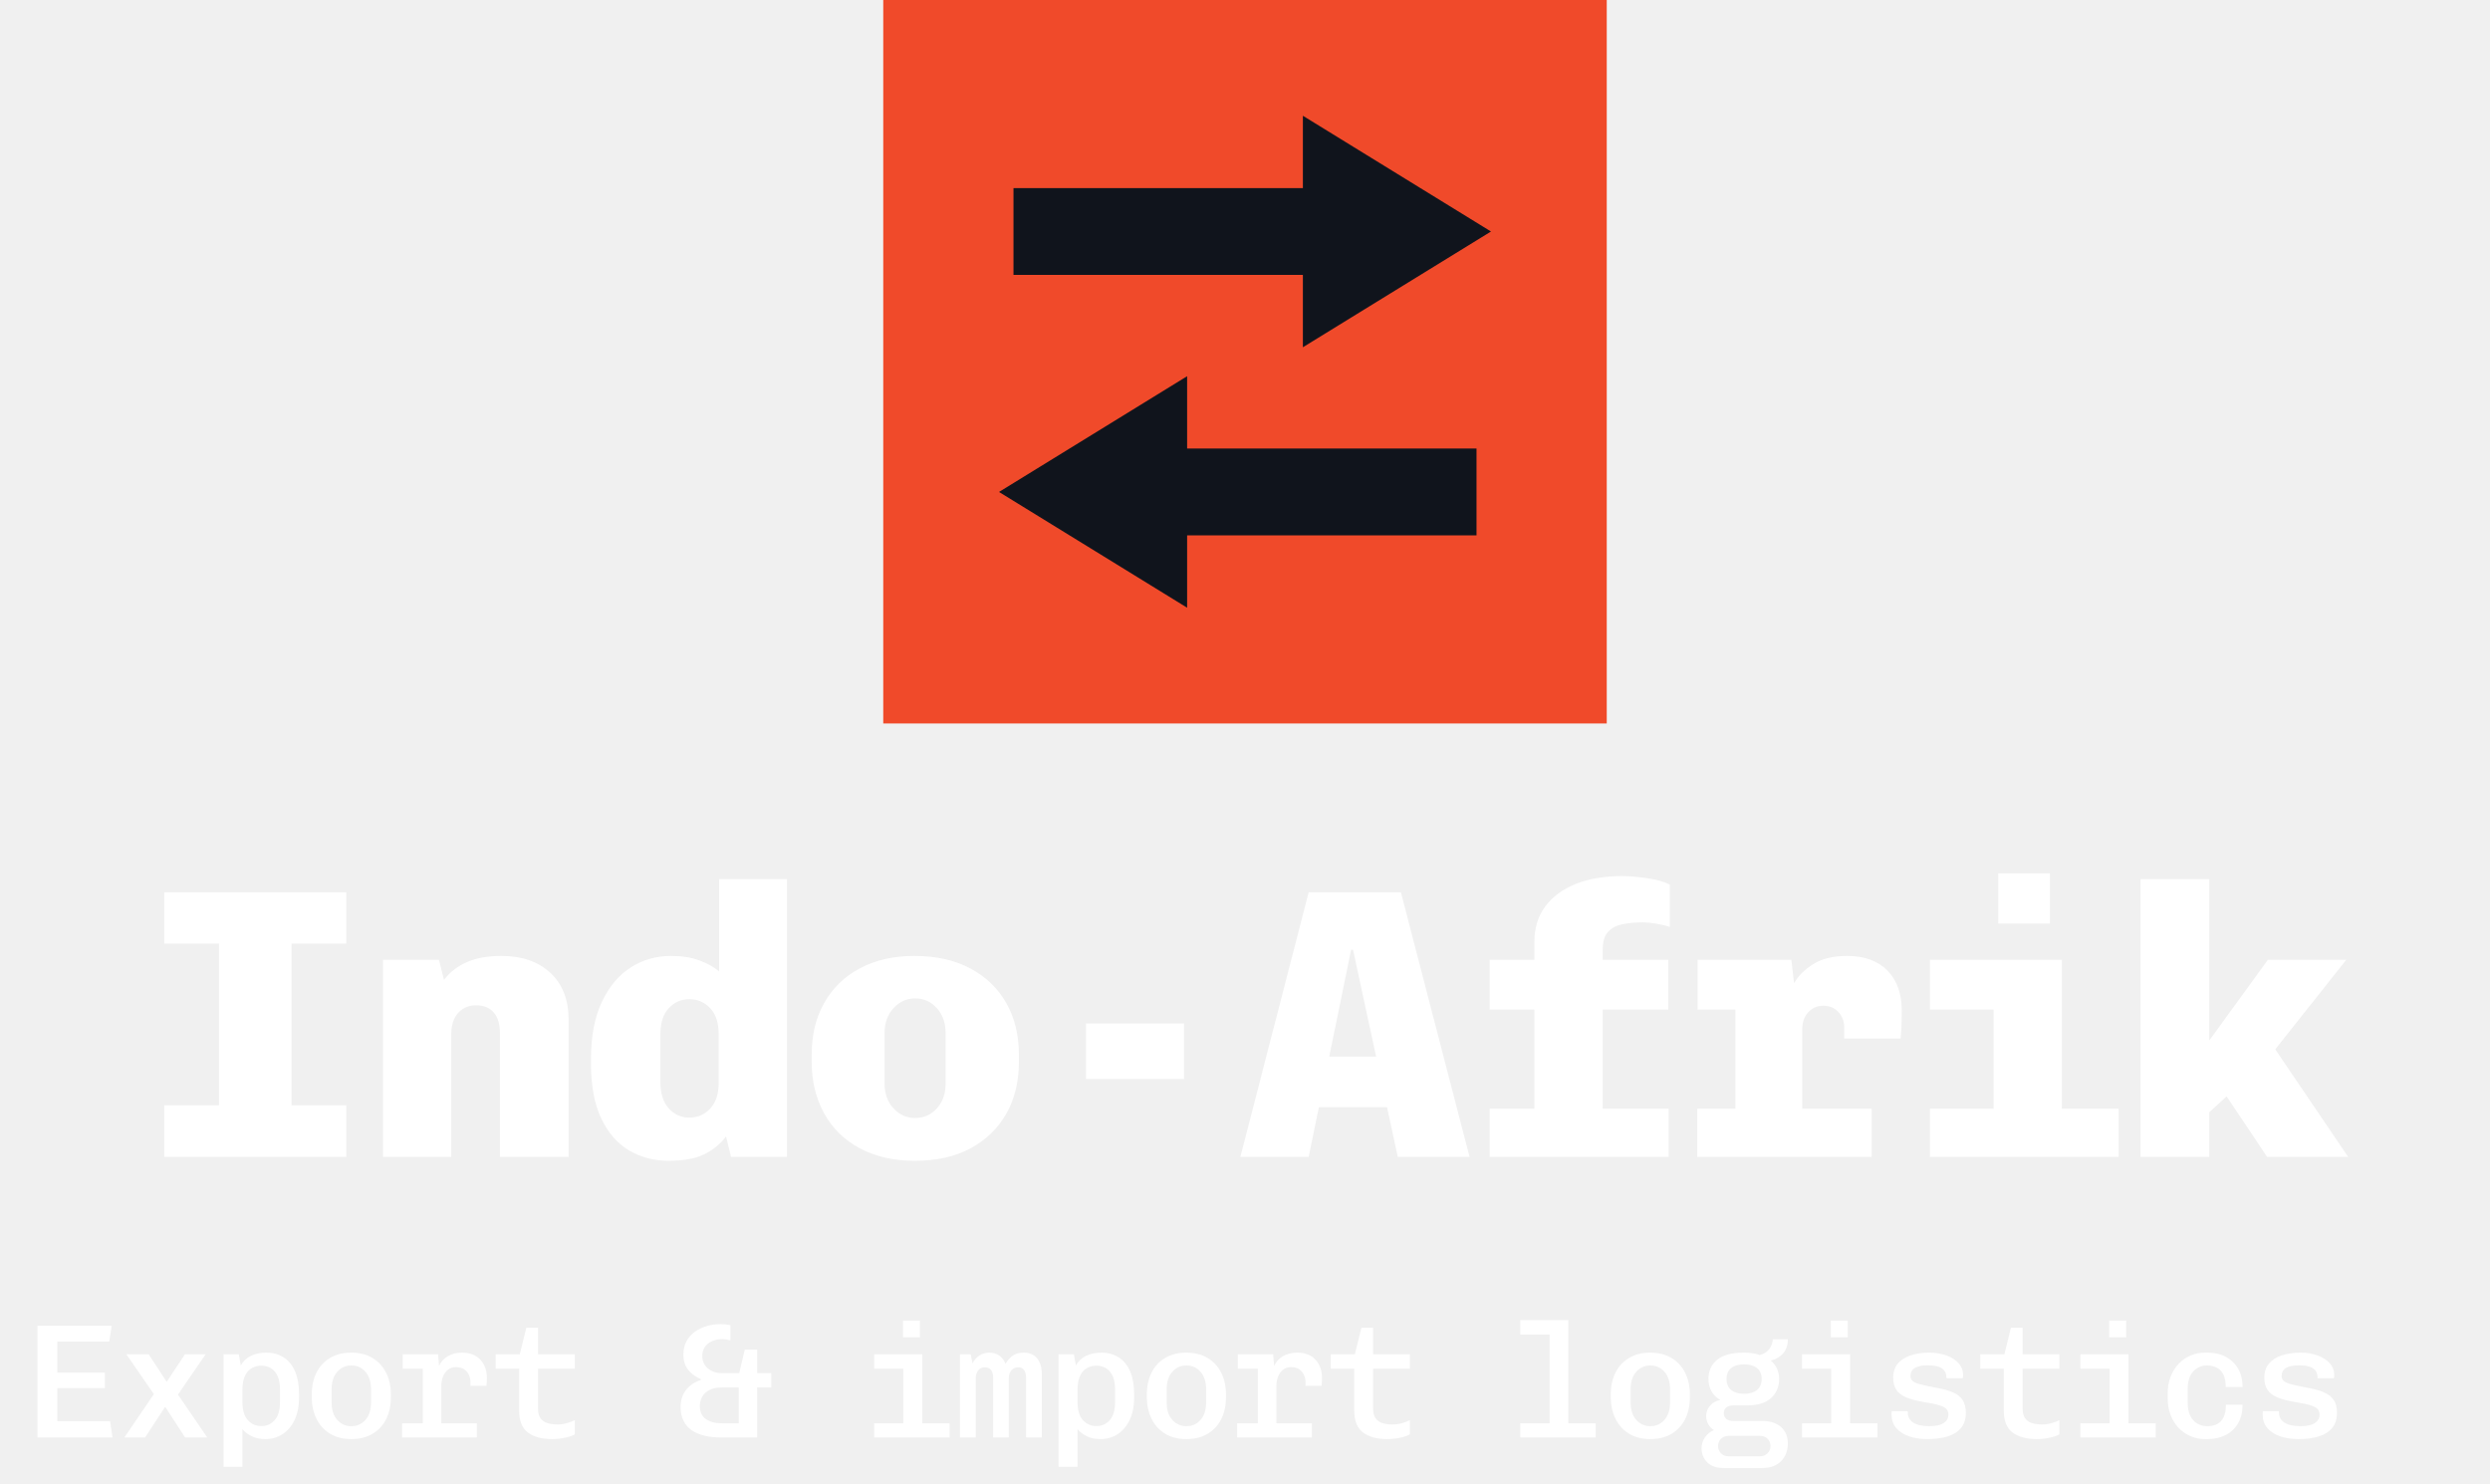
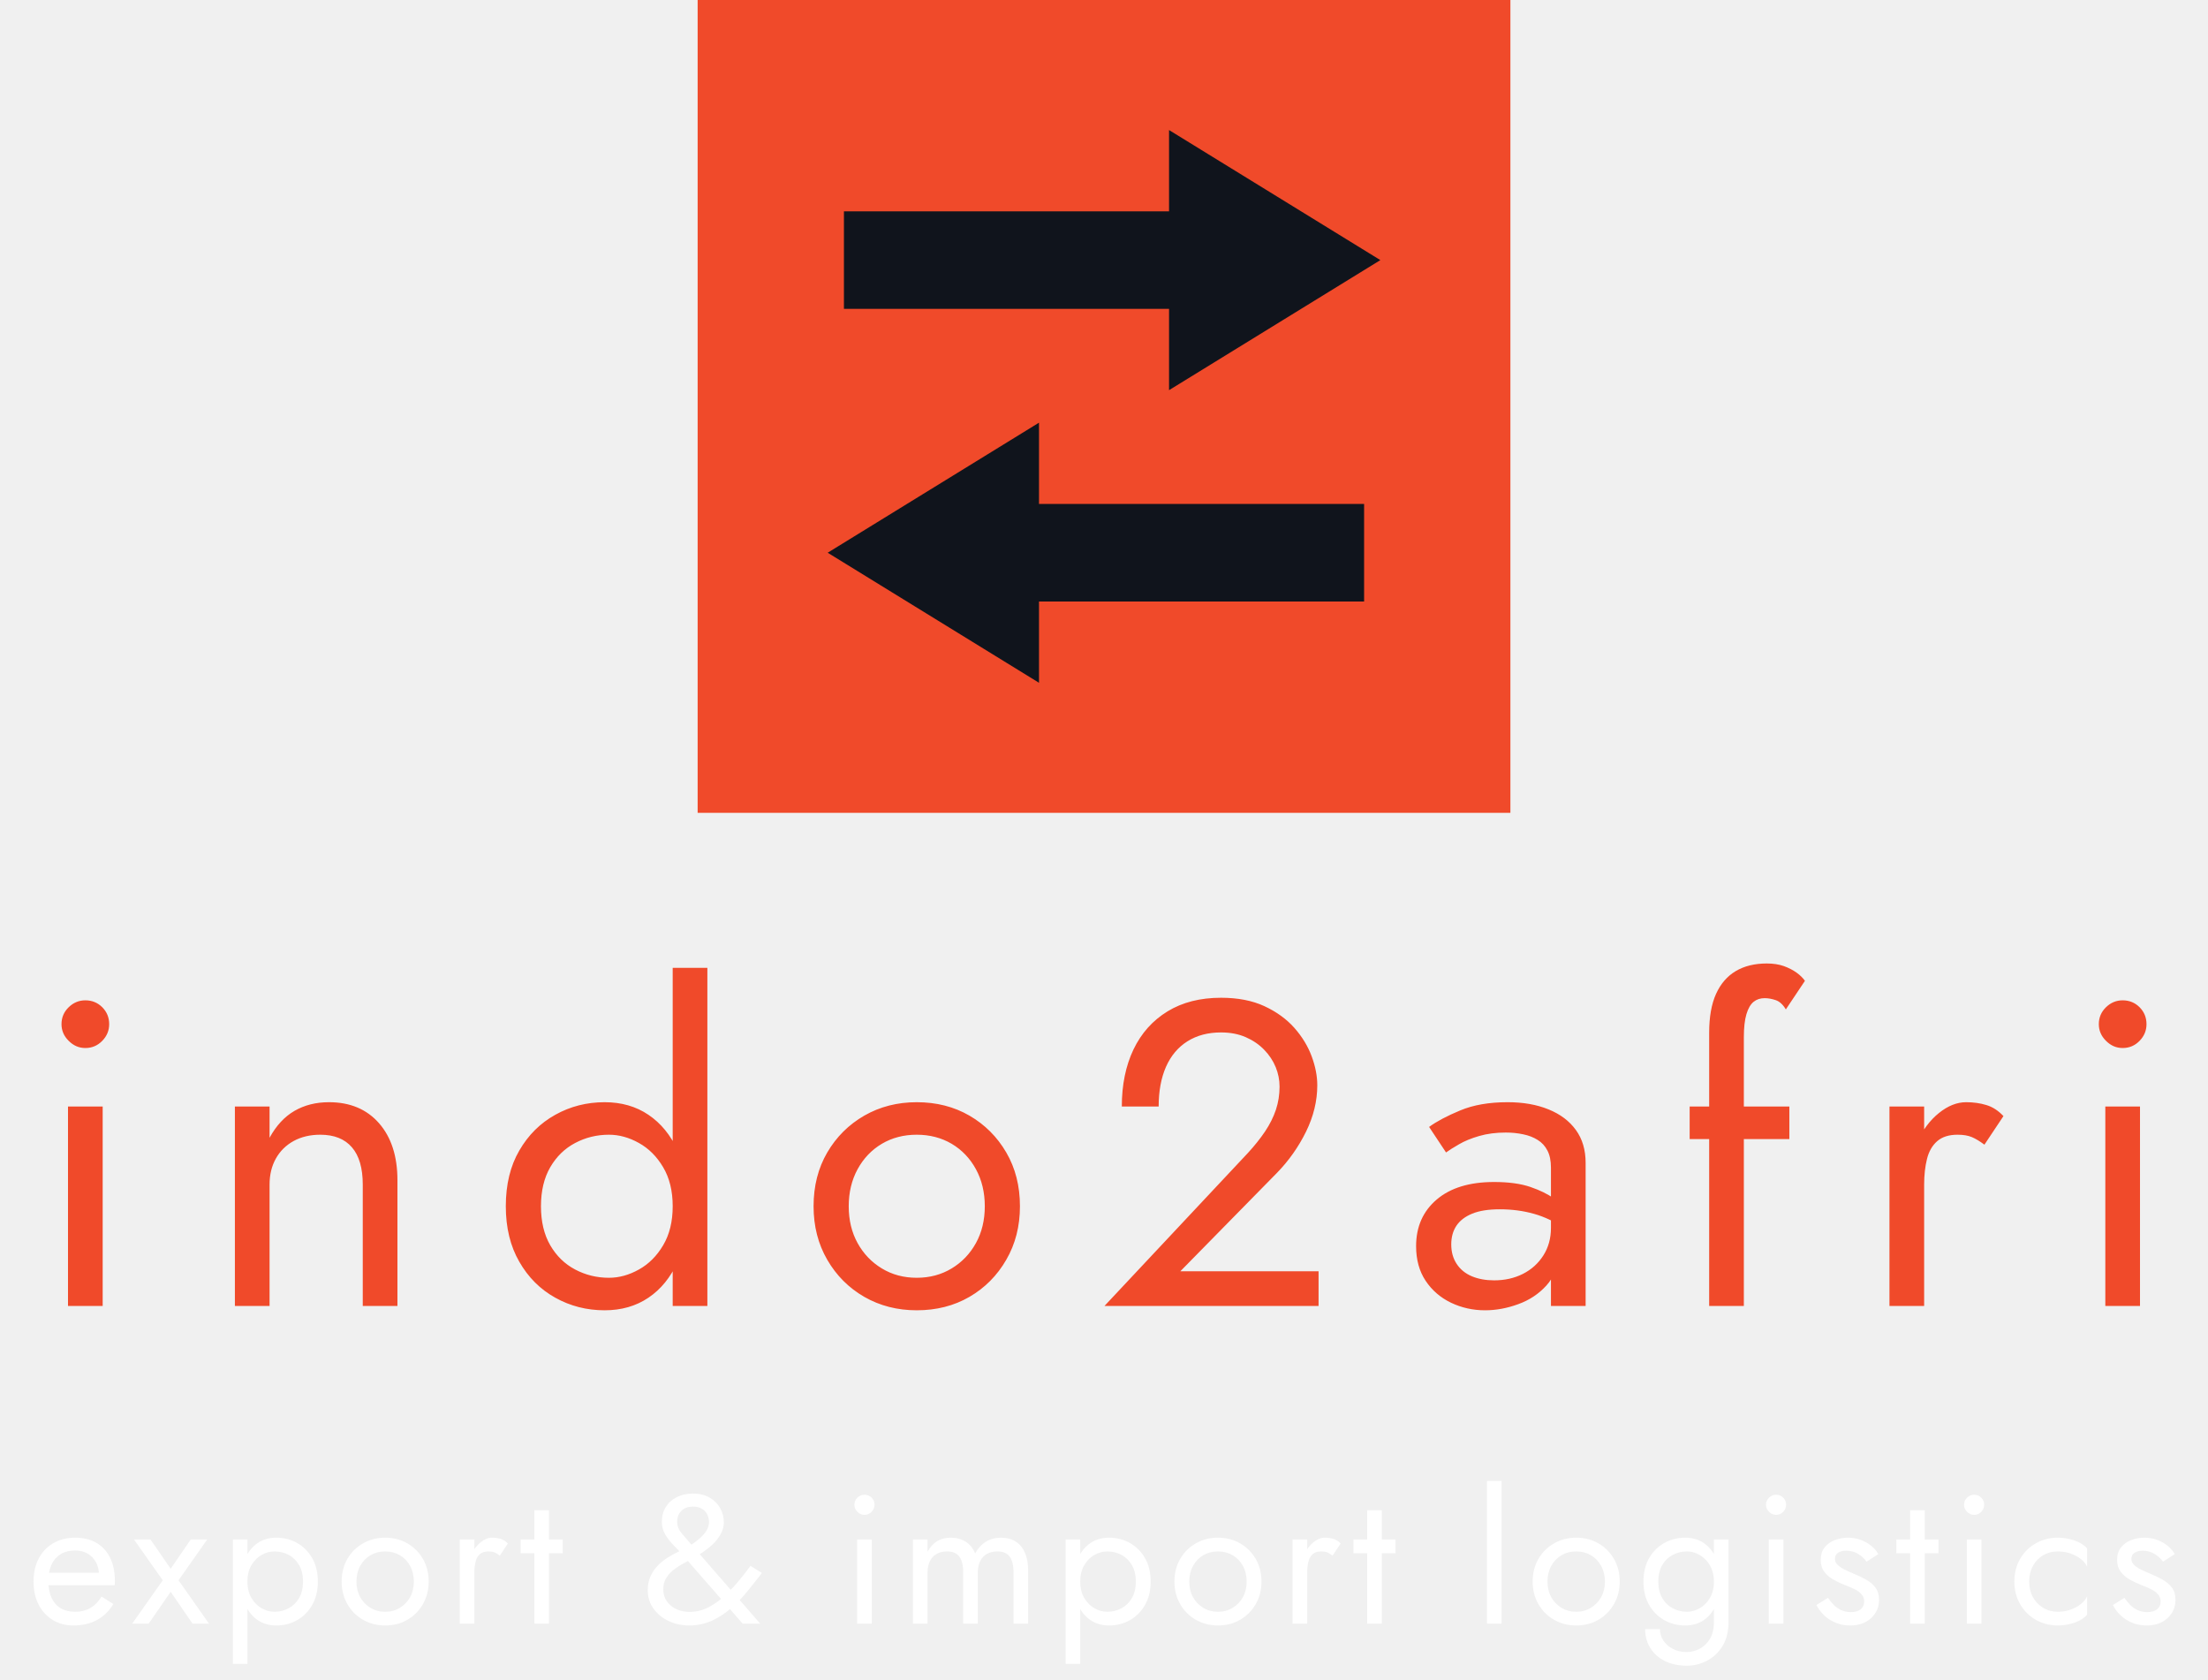
- <svg xmlns="http://www.w3.org/2000/svg" viewBox="0 0 413 246" width="413" height="246" role="img" aria-labelledby="t">
-   <g transform="translate(146.5 0) scale(1.2)">
+ <svg xmlns="http://www.w3.org/2000/svg" viewBox="0 0 326 248" width="326" height="248" role="img" aria-labelledby="t">
+   <g transform="translate(103.003 0) scale(1.2)">
    <rect width="100" height="100" fill="#F04A2A" />
    <path fill="#10141C" d="M18 26H58V16L84 32L58 48V38H18Z M82 62H42V52L16 68L42 84V74H82Z" />
  </g>
-   <path fill="#FFFFFF" d="M27.24 191.9V183.33H36.32V156.51H27.24V148H57.44V156.51H48.36V183.33H57.44V191.9ZM63.52 191.9V159.2H72.8L73.64 162.53Q75.17 160.54 77.51 159.55Q79.84 158.56 83.17 158.56Q88.29 158.56 91.3 161.38Q94.31 164.19 94.31 169.12V191.9H82.92V171.36Q82.92 169.12 81.89 167.94Q80.87 166.75 78.95 166.75Q77.73 166.75 76.8 167.33Q75.88 167.9 75.36 168.96Q74.85 170.02 74.85 171.42V191.9ZM110.88 192.54Q107.3 192.54 104.39 190.85Q101.48 189.15 99.75 185.57Q98.02 181.98 98.02 176.35V175.65Q98.02 169.95 99.84 166.14Q101.67 162.34 104.64 160.45Q107.62 158.56 111.27 158.56Q114.02 158.56 116 159.3Q117.99 160.03 119.27 161.12V145.82H130.53V191.9H121.25L120.42 188.51Q119.01 190.37 116.8 191.46Q114.6 192.54 110.88 192.54ZM114.34 185.38Q116.39 185.38 117.8 183.87Q119.2 182.37 119.2 179.62V171.49Q119.2 168.74 117.8 167.23Q116.39 165.73 114.34 165.73Q112.29 165.73 110.92 167.23Q109.54 168.74 109.54 171.49V179.55Q109.54 182.3 110.92 183.84Q112.29 185.38 114.34 185.38ZM151.78 192.54Q146.47 192.54 142.6 190.46Q138.72 188.38 136.68 184.64Q134.63 180.9 134.63 176.16V174.88Q134.63 170.02 136.71 166.34Q138.79 162.66 142.63 160.61Q146.47 158.56 151.65 158.56Q157.09 158.56 160.96 160.64Q164.84 162.72 166.92 166.4Q169 170.08 169 174.88V176.16Q169 181.09 166.88 184.77Q164.77 188.45 160.93 190.5Q157.09 192.54 151.78 192.54ZM151.78 185.44Q153.96 185.44 155.4 183.84Q156.84 182.24 156.84 179.74V171.3Q156.84 168.86 155.4 167.23Q153.96 165.6 151.78 165.6Q149.67 165.6 148.2 167.23Q146.72 168.86 146.72 171.3V179.74Q146.72 182.24 148.2 183.84Q149.67 185.44 151.78 185.44ZM180.13 178.98V169.76H196.39V178.98ZM205.73 191.9 217.06 148H232.36L243.75 191.9H231.84L224.42 157.54H224.1L217.06 191.9ZM214.31 183.65V175.26H234.72V183.65ZM254.5 191.9V167.46H247.08V159.2H254.5V156.19Q254.5 152.8 256.29 150.37Q258.08 147.94 261.35 146.62Q264.61 145.31 269.09 145.31Q270.82 145.31 273.19 145.66Q275.56 146.02 276.96 146.72V153.76Q276.13 153.44 274.79 153.22Q273.44 152.99 272.55 152.99Q270.56 152.99 269.06 153.31Q267.56 153.63 266.69 154.59Q265.83 155.55 265.83 157.54V159.2H276.71V167.46H265.83V191.9ZM247.08 191.9V183.9H276.77V191.9ZM287.84 191.9V167.46H281.57V159.2H297.12L297.57 163.1Q298.6 161.25 300.77 159.9Q302.95 158.56 306.34 158.56Q310.69 158.56 313.06 160.99Q315.43 163.42 315.43 167.58Q315.43 168.74 315.4 169.89Q315.36 171.04 315.24 172.26H305.89V170.4Q305.89 169.38 305.44 168.58Q305 167.78 304.23 167.3Q303.46 166.82 302.44 166.82Q301.35 166.82 300.55 167.36Q299.75 167.9 299.33 168.77Q298.92 169.63 298.92 170.72V191.9ZM281.51 191.9V183.9H310.44V191.9ZM330.66 191.9V167.46H320.1V159.2H341.99V191.9ZM320.1 191.9V183.9H351.4V191.9ZM331.43 153.18V144.86H340V153.18ZM355.04 191.9V145.82H366.44V172.58L376.16 159.2H389.16L377.38 174.05L389.48 191.9H376.04L369.32 181.86L366.44 184.48V191.9Z" />
-   <path fill="#FFFFFF" d="M6.21 238.43V219.9H18.53L18.12 222.52H9.51V227.68H17.39V230.24H9.51V235.73H18.26L18.66 238.43ZM20.63 238.43 25.52 231.24 20.96 224.63H24.66L27.62 229.16H27.68L30.68 224.63H34.11L29.52 231.32L34.38 238.43H30.7L27.44 233.4H27.36L24.06 238.43ZM37.08 243.31V224.63H39.61L39.94 226.49Q40.5 225.47 41.58 224.91Q42.66 224.36 44.18 224.36Q45.74 224.36 46.97 225.1Q48.2 225.84 48.9 227.38Q49.6 228.92 49.6 231.38V231.73Q49.6 234 48.85 235.55Q48.09 237.1 46.84 237.9Q45.58 238.7 44.01 238.7Q42.69 238.7 41.72 238.21Q40.75 237.72 40.21 237.05V243.31ZM43.34 236.54Q44.69 236.54 45.57 235.55Q46.44 234.56 46.44 232.51V230.57Q46.44 229.08 46.03 228.21Q45.61 227.33 44.91 226.92Q44.2 226.52 43.34 226.52Q42.53 226.52 41.81 226.9Q41.1 227.27 40.65 228.17Q40.21 229.06 40.21 230.57V232.51Q40.21 234.56 41.1 235.55Q41.99 236.54 43.34 236.54ZM58.27 238.7Q56.22 238.7 54.75 237.81Q53.27 236.91 52.49 235.33Q51.71 233.75 51.71 231.76V231.3Q51.71 229.25 52.49 227.68Q53.27 226.11 54.75 225.24Q56.22 224.36 58.24 224.36Q60.32 224.36 61.79 225.25Q63.27 226.14 64.05 227.71Q64.83 229.27 64.83 231.3V231.76Q64.83 233.81 64.05 235.38Q63.27 236.94 61.79 237.82Q60.32 238.7 58.27 238.7ZM58.27 236.56Q59.7 236.56 60.62 235.51Q61.54 234.46 61.54 232.62V230.43Q61.54 228.6 60.62 227.54Q59.7 226.49 58.27 226.49Q56.87 226.49 55.93 227.54Q55 228.6 55 230.43V232.62Q55 234.46 55.93 235.51Q56.87 236.56 58.27 236.56ZM70.12 238.43V227.03H66.8V224.63H72.66L72.82 226.57Q73.28 225.55 74.28 224.95Q75.28 224.36 76.63 224.36Q78.6 224.36 79.68 225.53Q80.76 226.71 80.76 228.54Q80.76 228.87 80.75 229.18Q80.73 229.49 80.68 229.87H78.03V229.25Q78.03 228.6 77.76 228.03Q77.49 227.46 76.97 227.11Q76.44 226.76 75.63 226.76Q74.82 226.76 74.28 227.21Q73.74 227.65 73.47 228.35Q73.2 229.06 73.2 229.84V238.43ZM66.69 238.43V236.08H79.09V238.43ZM91.56 238.7Q89.02 238.7 87.56 237.6Q86.11 236.51 86.11 233.97V227.03H82.22V224.63H86.22L87.3 220.23H89.24V224.63H95.34V227.03H89.24V233.7Q89.24 234.56 89.59 235.15Q89.94 235.73 90.66 236Q91.37 236.27 92.48 236.27Q93.32 236.27 94.06 236.05Q94.8 235.83 95.34 235.56V237.91Q94.67 238.29 93.63 238.49Q92.59 238.7 91.56 238.7ZM119.59 238.43Q118.1 238.43 116.87 238.14Q115.65 237.86 114.75 237.25Q113.86 236.64 113.38 235.69Q112.89 234.73 112.89 233.38Q112.89 231.7 113.78 230.56Q114.67 229.41 116.24 228.89V228.76Q115.4 228.38 114.74 227.83Q114.08 227.27 113.71 226.51Q113.35 225.74 113.35 224.68Q113.35 223.41 113.86 222.47Q114.38 221.52 115.24 220.9Q116.1 220.28 117.21 219.96Q118.32 219.63 119.53 219.63Q120.4 219.63 121.15 219.8V222.33Q120.45 222.12 119.8 222.12Q118.91 222.12 118.16 222.43Q117.4 222.74 116.94 223.37Q116.48 224.01 116.48 224.95Q116.48 225.76 116.9 226.4Q117.32 227.03 118.06 227.4Q118.8 227.76 119.75 227.76H122.61L123.53 223.87H125.58V227.76H127.93V230.14H125.58V238.43ZM119.75 236.08H122.53V230.14H119.7Q118.48 230.14 117.67 230.56Q116.86 230.97 116.47 231.68Q116.08 232.38 116.08 233.24Q116.08 234.65 117.06 235.36Q118.05 236.08 119.75 236.08ZM149.83 238.43V227.03H144.99V224.63H152.96V238.43ZM144.99 238.43V236.08H157.5V238.43ZM149.77 221.82V219.04H152.58V221.82ZM159.22 238.43V224.63H161L161.3 226.14Q161.73 225.28 162.48 224.82Q163.22 224.36 164.08 224.36Q165.03 224.36 165.73 224.84Q166.43 225.33 166.78 226.22Q167.3 225.3 168.01 224.83Q168.73 224.36 169.75 224.36Q171.27 224.36 172.03 225.32Q172.8 226.28 172.8 227.98V238.43H170.19V228.57Q170.19 226.79 168.84 226.79Q168.19 226.79 167.75 227.29Q167.32 227.79 167.32 228.57V238.43H164.73V228.57Q164.73 226.79 163.33 226.79Q162.68 226.79 162.26 227.29Q161.84 227.79 161.84 228.57V238.43ZM175.58 243.31V224.63H178.12L178.45 226.49Q179.01 225.47 180.09 224.91Q181.17 224.36 182.69 224.36Q184.25 224.36 185.48 225.1Q186.71 225.84 187.41 227.38Q188.11 228.92 188.11 231.38V231.73Q188.11 234 187.36 235.55Q186.6 237.1 185.35 237.9Q184.09 238.7 182.52 238.7Q181.2 238.7 180.23 238.21Q179.26 237.72 178.72 237.05V243.31ZM181.85 236.54Q183.2 236.54 184.08 235.55Q184.95 234.56 184.95 232.51V230.57Q184.95 229.08 184.54 228.21Q184.12 227.33 183.41 226.92Q182.71 226.52 181.85 226.52Q181.04 226.52 180.32 226.9Q179.61 227.27 179.16 228.17Q178.72 229.06 178.72 230.57V232.51Q178.72 234.56 179.61 235.55Q180.5 236.54 181.85 236.54ZM196.78 238.7Q194.73 238.7 193.26 237.81Q191.78 236.91 191 235.33Q190.22 233.75 190.22 231.76V231.3Q190.22 229.25 191 227.68Q191.78 226.11 193.26 225.24Q194.73 224.36 196.75 224.36Q198.83 224.36 200.3 225.25Q201.78 226.14 202.56 227.71Q203.34 229.27 203.34 231.3V231.76Q203.34 233.81 202.56 235.38Q201.78 236.94 200.3 237.82Q198.83 238.7 196.78 238.7ZM196.78 236.56Q198.21 236.56 199.13 235.51Q200.05 234.46 200.05 232.62V230.43Q200.05 228.6 199.13 227.54Q198.21 226.49 196.78 226.49Q195.38 226.49 194.44 227.54Q193.51 228.6 193.51 230.43V232.62Q193.51 234.46 194.44 235.51Q195.38 236.56 196.78 236.56ZM208.63 238.43V227.03H205.31V224.63H211.17L211.33 226.57Q211.79 225.55 212.79 224.95Q213.79 224.36 215.14 224.36Q217.11 224.36 218.19 225.53Q219.27 226.71 219.27 228.54Q219.27 228.87 219.26 229.18Q219.24 229.49 219.19 229.87H216.54V229.25Q216.54 228.6 216.27 228.03Q216 227.46 215.48 227.11Q214.95 226.76 214.14 226.76Q213.33 226.76 212.79 227.21Q212.25 227.65 211.98 228.35Q211.71 229.06 211.71 229.84V238.43ZM205.2 238.43V236.08H217.6V238.43ZM230.07 238.7Q227.53 238.7 226.08 237.6Q224.62 236.51 224.62 233.97V227.03H220.73V224.63H224.72L225.81 220.23H227.75V224.63H233.85V227.03H227.75V233.7Q227.75 234.56 228.1 235.15Q228.45 235.73 229.17 236Q229.88 236.27 230.99 236.27Q231.83 236.27 232.57 236.05Q233.31 235.83 233.85 235.56V237.91Q233.18 238.29 232.14 238.49Q231.1 238.7 230.07 238.7ZM257.02 238.43V221.36H252.16V218.96H260.12V238.43ZM252.16 238.43V236.08H264.66V238.43ZM273.73 238.7Q271.68 238.7 270.21 237.81Q268.74 236.91 267.95 235.33Q267.17 233.75 267.17 231.76V231.3Q267.17 229.25 267.95 227.68Q268.74 226.11 270.21 225.24Q271.68 224.36 273.7 224.36Q275.78 224.36 277.25 225.25Q278.73 226.14 279.51 227.71Q280.29 229.27 280.29 231.3V231.76Q280.29 233.81 279.51 235.38Q278.73 236.94 277.25 237.82Q275.78 238.7 273.73 238.7ZM273.73 236.56Q275.16 236.56 276.08 235.51Q277 234.46 277 232.62V230.43Q277 228.6 276.08 227.54Q275.16 226.49 273.73 226.49Q272.33 226.49 271.39 227.54Q270.46 228.6 270.46 230.43V232.62Q270.46 234.46 271.39 235.51Q272.33 236.56 273.73 236.56ZM285.93 243.5Q284.12 243.5 283.18 242.56Q282.23 241.61 282.23 240.23Q282.23 239.21 282.8 238.4Q283.37 237.59 284.26 237.21Q283.67 236.83 283.33 236.21Q282.99 235.59 282.99 234.89Q282.99 233.92 283.63 233.16Q284.26 232.41 285.34 232.22Q284.37 231.65 283.87 230.76Q283.37 229.87 283.37 228.71Q283.37 226.71 284.83 225.53Q286.28 224.36 289.23 224.36Q290.85 224.36 291.85 224.76Q292.95 224.47 293.47 223.76Q293.98 223.06 294.06 222.14H296.54Q296.54 223.55 295.78 224.45Q295.01 225.36 293.74 225.66V225.71Q294.38 226.22 294.74 227.02Q295.09 227.81 295.09 228.71Q295.09 230.7 293.74 231.91Q292.39 233.11 289.77 233.11H287.55Q286.8 233.11 286.35 233.44Q285.91 233.78 285.91 234.4Q285.91 235.02 286.34 235.36Q286.77 235.7 287.53 235.7H292.31Q294.3 235.7 295.42 236.71Q296.54 237.72 296.54 239.4Q296.54 241.21 295.42 242.35Q294.3 243.5 292.25 243.5ZM286.82 241.56H291.77Q292.68 241.56 293.17 241.06Q293.66 240.56 293.66 239.83Q293.66 239.13 293.18 238.64Q292.71 238.16 291.77 238.16H286.82Q285.91 238.16 285.43 238.66Q284.96 239.16 284.96 239.86Q284.96 240.53 285.43 241.04Q285.91 241.56 286.82 241.56ZM289.28 231.19Q290.63 231.19 291.41 230.56Q292.2 229.92 292.2 228.73Q292.2 227.54 291.41 226.92Q290.63 226.3 289.28 226.3Q287.93 226.3 287.15 226.92Q286.37 227.54 286.37 228.73Q286.37 229.92 287.15 230.56Q287.93 231.19 289.28 231.19ZM303.73 238.43V227.03H298.89V224.63H306.86V238.43ZM298.89 238.43V236.08H311.4V238.43ZM303.67 221.82V219.04H306.48V221.82ZM319.66 238.7Q317.93 238.7 316.59 238.22Q315.26 237.75 314.5 236.85Q313.74 235.94 313.74 234.65Q313.74 234.56 313.74 234.42Q313.74 234.27 313.77 234.08H316.44V234.32Q316.44 235.38 317.36 235.97Q318.28 236.56 320.01 236.56Q321.6 236.56 322.38 236.04Q323.17 235.51 323.17 234.65Q323.17 234.08 322.84 233.71Q322.52 233.35 321.63 233.08Q320.74 232.81 319.01 232.54Q317.23 232.24 316.12 231.76Q315.01 231.27 314.51 230.49Q314.01 229.7 314.01 228.52Q314.01 227.11 314.77 226.19Q315.53 225.28 316.88 224.82Q318.23 224.36 320.01 224.36Q321.57 224.36 322.83 224.82Q324.09 225.28 324.84 226.1Q325.6 226.92 325.6 228.08Q325.6 228.17 325.6 228.29Q325.6 228.41 325.54 228.6H322.84Q322.84 227.73 322.44 227.27Q322.03 226.82 321.34 226.64Q320.66 226.46 319.79 226.46Q316.88 226.46 316.88 228.22Q316.88 228.71 317.19 229.02Q317.5 229.33 318.33 229.57Q319.17 229.81 320.76 230.11Q322.71 230.43 323.87 230.93Q325.03 231.43 325.54 232.24Q326.06 233.05 326.06 234.35Q326.06 235.86 325.29 236.82Q324.52 237.78 323.09 238.24Q321.66 238.7 319.66 238.7ZM337.8 238.7Q335.26 238.7 333.8 237.6Q332.35 236.51 332.35 233.97V227.03H328.46V224.63H332.45L333.54 220.23H335.48V224.63H341.58V227.03H335.48V233.7Q335.48 234.56 335.83 235.15Q336.18 235.73 336.9 236Q337.61 236.27 338.72 236.27Q339.56 236.27 340.3 236.05Q341.04 235.83 341.58 235.56V237.91Q340.91 238.29 339.87 238.49Q338.83 238.7 337.8 238.7ZM349.9 238.43V227.03H345.06V224.63H353.03V238.43ZM345.06 238.43V236.08H357.56V238.43ZM349.84 221.82V219.04H352.65V221.82ZM365.75 238.7Q364.45 238.7 363.32 238.21Q362.18 237.72 361.33 236.82Q360.48 235.91 360.01 234.67Q359.54 233.43 359.54 231.89V231.16Q359.54 229.62 360.01 228.38Q360.48 227.14 361.33 226.24Q362.18 225.33 363.32 224.84Q364.45 224.36 365.77 224.36H366.18Q367.91 224.36 369.2 225.06Q370.5 225.76 371.23 227.03Q371.96 228.3 371.96 230.06H369.17Q369.17 228.79 368.78 228Q368.39 227.22 367.7 226.86Q367.01 226.49 366.07 226.49Q364.72 226.49 363.79 227.46Q362.86 228.44 362.86 230.43V232.62Q362.86 234.54 363.76 235.55Q364.67 236.56 366.15 236.56Q367.07 236.56 367.76 236.2Q368.45 235.83 368.82 235.05Q369.2 234.27 369.2 233H371.96Q371.96 234.81 371.21 236.09Q370.47 237.37 369.16 238.03Q367.85 238.7 366.15 238.7ZM381.22 238.7Q379.49 238.7 378.15 238.22Q376.82 237.75 376.06 236.85Q375.3 235.94 375.3 234.65Q375.3 234.56 375.3 234.42Q375.3 234.27 375.33 234.08H378V234.32Q378 235.38 378.92 235.97Q379.84 236.56 381.57 236.56Q383.16 236.56 383.94 236.04Q384.73 235.51 384.73 234.65Q384.73 234.08 384.4 233.71Q384.08 233.35 383.19 233.08Q382.3 232.81 380.57 232.54Q378.79 232.24 377.68 231.76Q376.57 231.27 376.07 230.49Q375.57 229.7 375.57 228.52Q375.57 227.11 376.33 226.19Q377.09 225.28 378.44 224.82Q379.79 224.36 381.57 224.36Q383.13 224.36 384.39 224.82Q385.65 225.28 386.4 226.1Q387.16 226.92 387.16 228.08Q387.16 228.17 387.16 228.29Q387.16 228.41 387.1 228.6H384.4Q384.4 227.73 384 227.27Q383.59 226.82 382.9 226.64Q382.22 226.46 381.35 226.46Q378.44 226.46 378.44 228.22Q378.44 228.71 378.75 229.02Q379.06 229.33 379.89 229.57Q380.73 229.81 382.32 230.11Q384.27 230.43 385.43 230.93Q386.59 231.43 387.1 232.24Q387.62 233.05 387.62 234.35Q387.62 235.86 386.85 236.82Q386.08 237.78 384.65 238.24Q383.22 238.7 381.22 238.7Z" />
+   <path fill="#F04A2A" d="M9.08 151.2Q9.08 152.61 10.14 153.66Q11.19 154.72 12.6 154.72Q14.07 154.72 15.1 153.66Q16.12 152.61 16.12 151.2Q16.12 149.73 15.1 148.7Q14.07 147.68 12.6 147.68Q11.19 147.68 10.14 148.7Q9.08 149.73 9.08 151.2ZM10.04 163.36V192.8H15.16V163.36ZM53.56 174.88V192.8H58.68V174.24Q58.68 168.93 55.96 165.82Q53.24 162.72 48.57 162.72Q45.69 162.72 43.48 164Q41.27 165.28 39.8 167.97V163.36H34.68V192.8H39.8V174.88Q39.8 172.7 40.73 171.04Q41.66 169.38 43.35 168.45Q45.05 167.52 47.29 167.52Q50.36 167.52 51.96 169.38Q53.56 171.23 53.56 174.88ZM99.32 142.88V192.8H104.44V142.88ZM74.68 178.08Q74.68 182.82 76.67 186.27Q78.65 189.73 81.98 191.58Q85.31 193.44 89.27 193.44Q92.99 193.44 95.74 191.58Q98.49 189.73 100.06 186.27Q101.63 182.82 101.63 178.08Q101.63 173.28 100.06 169.86Q98.49 166.43 95.74 164.58Q92.99 162.72 89.27 162.72Q85.31 162.72 81.98 164.58Q78.65 166.43 76.67 169.86Q74.68 173.28 74.68 178.08ZM79.87 178.08Q79.87 174.69 81.24 172.32Q82.62 169.95 84.92 168.74Q87.23 167.52 89.91 167.52Q92.15 167.52 94.33 168.74Q96.51 169.95 97.91 172.32Q99.32 174.69 99.32 178.08Q99.32 181.47 97.91 183.84Q96.51 186.21 94.33 187.42Q92.15 188.64 89.91 188.64Q87.23 188.64 84.92 187.42Q82.62 186.21 81.24 183.84Q79.87 181.47 79.87 178.08ZM120.12 178.08Q120.12 182.5 122.14 185.98Q124.16 189.47 127.61 191.46Q131.07 193.44 135.35 193.44Q139.71 193.44 143.13 191.46Q146.56 189.47 148.57 185.98Q150.59 182.5 150.59 178.08Q150.59 173.6 148.57 170.14Q146.56 166.69 143.13 164.7Q139.71 162.72 135.35 162.72Q131.07 162.72 127.61 164.7Q124.16 166.69 122.14 170.14Q120.12 173.6 120.12 178.08ZM125.31 178.08Q125.31 175.01 126.62 172.61Q127.93 170.21 130.2 168.86Q132.47 167.52 135.35 167.52Q138.23 167.52 140.51 168.86Q142.78 170.21 144.09 172.61Q145.4 175.01 145.4 178.08Q145.4 181.15 144.09 183.52Q142.78 185.89 140.51 187.26Q138.23 188.64 135.35 188.64Q132.47 188.64 130.2 187.26Q127.93 185.89 126.62 183.52Q125.31 181.15 125.31 178.08ZM163.07 192.8H194.68V187.68H174.27L188.54 173.15Q191.16 170.46 192.83 167.07Q194.49 163.68 194.49 160.22Q194.49 158.18 193.66 155.94Q192.83 153.7 191.1 151.74Q189.37 149.79 186.68 148.54Q183.99 147.3 180.28 147.3Q175.67 147.3 172.38 149.31Q169.08 151.33 167.35 154.94Q165.63 158.56 165.63 163.36H171.07Q171.07 159.97 172.15 157.5Q173.24 155.04 175.32 153.73Q177.4 152.42 180.28 152.42Q182.33 152.42 183.93 153.12Q185.53 153.82 186.65 154.98Q187.77 156.13 188.35 157.54Q188.92 158.94 188.92 160.42Q188.92 162.21 188.38 163.84Q187.83 165.47 186.78 167.04Q185.72 168.61 184.25 170.21ZM214.27 183.71Q214.27 182.11 215.03 180.96Q215.8 179.81 217.37 179.17Q218.94 178.53 221.43 178.53Q224.12 178.53 226.49 179.2Q228.86 179.87 231.1 181.41V178.4Q230.65 177.82 229.37 176.9Q228.09 175.97 225.95 175.23Q223.8 174.5 220.6 174.5Q215.16 174.5 212.12 177.09Q209.08 179.68 209.08 183.97Q209.08 186.98 210.49 189.09Q211.9 191.2 214.23 192.32Q216.57 193.44 219.26 193.44Q221.69 193.44 224.15 192.54Q226.62 191.65 228.31 189.79Q230.01 187.94 230.01 185.12L228.99 181.28Q228.99 183.58 227.87 185.34Q226.75 187.1 224.86 188.06Q222.97 189.02 220.6 189.02Q218.75 189.02 217.31 188.42Q215.87 187.81 215.07 186.59Q214.27 185.38 214.27 183.71ZM213.5 170.14Q214.2 169.63 215.42 168.93Q216.63 168.22 218.39 167.71Q220.15 167.2 222.33 167.2Q223.67 167.2 224.89 167.46Q226.11 167.71 227.03 168.29Q227.96 168.86 228.47 169.86Q228.99 170.85 228.99 172.38V192.8H234.11V171.68Q234.11 168.8 232.67 166.82Q231.23 164.83 228.63 163.78Q226.04 162.72 222.59 162.72Q218.49 162.72 215.58 163.94Q212.67 165.15 211 166.37ZM249.47 163.36V168.16H264.19V163.36ZM263.67 149.02 266.49 144.8Q266.04 144.16 265.24 143.58Q264.44 143.01 263.36 142.62Q262.27 142.24 260.86 142.24Q258.17 142.24 256.28 143.36Q254.39 144.48 253.37 146.72Q252.35 148.96 252.35 152.48V192.8H257.47V153.12Q257.47 151.01 257.85 149.73Q258.23 148.45 258.91 147.9Q259.58 147.36 260.54 147.36Q261.31 147.36 262.17 147.65Q263.03 147.94 263.67 149.02ZM284.09 163.36H278.97V192.8H284.09ZM292.99 168.99 295.8 164.77Q294.65 163.55 293.28 163.14Q291.9 162.72 290.3 162.72Q288.25 162.72 286.27 164.32Q284.28 165.92 283.04 168.64Q281.79 171.36 281.79 174.88H284.09Q284.09 172.77 284.51 171.1Q284.92 169.44 286.01 168.48Q287.1 167.52 289.02 167.52Q290.3 167.52 291.13 167.87Q291.96 168.22 292.99 168.99ZM309.88 151.2Q309.88 152.61 310.94 153.66Q311.99 154.72 313.4 154.72Q314.87 154.72 315.9 153.66Q316.92 152.61 316.92 151.2Q316.92 149.73 315.9 148.7Q314.87 147.68 313.4 147.68Q311.99 147.68 310.94 148.7Q309.88 149.73 309.88 151.2ZM310.84 163.36V192.8H315.96V163.36Z" />
+   <path fill="#FFFFFF" d="M10.83 239.97Q12.83 239.97 14.3 239.17Q15.77 238.38 16.74 236.81L14.99 235.7Q14.31 236.84 13.34 237.39Q12.37 237.95 11.1 237.95Q9.83 237.95 8.94 237.41Q8.05 236.87 7.59 235.84Q7.13 234.81 7.13 233.36Q7.16 231.92 7.63 230.94Q8.1 229.95 8.98 229.43Q9.86 228.9 11.1 228.9Q12.15 228.9 12.94 229.36Q13.72 229.82 14.17 230.63Q14.61 231.44 14.61 232.55Q14.61 232.73 14.53 233.02Q14.45 233.3 14.37 233.44L15.23 232.19H6.32V234.03H16.93Q16.93 233.98 16.95 233.77Q16.96 233.57 16.96 233.38Q16.96 231.41 16.26 229.98Q15.56 228.55 14.25 227.78Q12.94 227.01 11.1 227.01Q9.27 227.01 7.87 227.82Q6.48 228.63 5.71 230.09Q4.95 231.55 4.95 233.49Q4.95 235.41 5.69 236.87Q6.43 238.32 7.77 239.15Q9.1 239.97 10.83 239.97ZM28.16 227.28 25.2 231.6 22.22 227.28H19.79L24.03 233.3L19.52 239.7H21.95L25.2 235L28.43 239.7H30.86L26.36 233.3L30.59 227.28ZM36.53 245.64V227.28H34.38V245.64ZM46.93 233.49Q46.93 231.47 46.09 230.02Q45.26 228.58 43.87 227.79Q42.48 227.01 40.77 227.01Q39.23 227.01 38.06 227.79Q36.89 228.58 36.22 230.02Q35.56 231.47 35.56 233.49Q35.56 235.49 36.22 236.95Q36.89 238.4 38.06 239.19Q39.23 239.97 40.77 239.97Q42.48 239.97 43.87 239.19Q45.26 238.4 46.09 236.95Q46.93 235.49 46.93 233.49ZM44.74 233.49Q44.74 234.92 44.16 235.92Q43.58 236.92 42.62 237.43Q41.66 237.95 40.5 237.95Q39.56 237.95 38.64 237.43Q37.72 236.92 37.13 235.92Q36.53 234.92 36.53 233.49Q36.53 232.06 37.13 231.06Q37.72 230.06 38.64 229.55Q39.56 229.04 40.5 229.04Q41.66 229.04 42.62 229.55Q43.58 230.06 44.16 231.06Q44.74 232.06 44.74 233.49ZM50.44 233.49Q50.44 235.35 51.29 236.82Q52.14 238.3 53.6 239.13Q55.06 239.97 56.87 239.97Q58.7 239.97 60.15 239.13Q61.59 238.3 62.44 236.82Q63.29 235.35 63.29 233.49Q63.29 231.6 62.44 230.14Q61.59 228.68 60.15 227.85Q58.7 227.01 56.87 227.01Q55.06 227.01 53.6 227.85Q52.14 228.68 51.29 230.14Q50.44 231.6 50.44 233.49ZM52.63 233.49Q52.63 232.19 53.18 231.18Q53.73 230.17 54.69 229.6Q55.65 229.04 56.87 229.04Q58.08 229.04 59.04 229.6Q60 230.17 60.55 231.18Q61.1 232.19 61.1 233.49Q61.1 234.79 60.55 235.79Q60 236.78 59.04 237.36Q58.08 237.95 56.87 237.95Q55.65 237.95 54.69 237.36Q53.73 236.78 53.18 235.79Q52.63 234.79 52.63 233.49ZM70.04 227.28H67.88V239.7H70.04ZM73.8 229.66 74.98 227.87Q74.5 227.36 73.92 227.19Q73.34 227.01 72.66 227.01Q71.8 227.01 70.96 227.69Q70.12 228.36 69.6 229.51Q69.07 230.66 69.07 232.14H70.04Q70.04 231.25 70.22 230.55Q70.39 229.85 70.85 229.44Q71.31 229.04 72.12 229.04Q72.66 229.04 73.01 229.18Q73.36 229.33 73.8 229.66ZM76.87 227.28V229.31H83.08V227.28ZM78.9 222.96V239.7H81.06V222.96ZM100.58 229.33 109.65 239.7H112.24L102.25 228.23Q101.44 227.28 100.71 226.44Q99.98 225.61 99.98 224.69Q99.98 223.66 100.61 223.04Q101.23 222.42 102.33 222.42Q103.09 222.42 103.6 222.72Q104.12 223.01 104.4 223.53Q104.68 224.04 104.68 224.74Q104.68 225.66 103.81 226.62Q102.93 227.58 101.42 228.44Q100.88 228.74 100.12 229.1Q99.36 229.47 98.58 229.95Q97.8 230.44 97.14 231.11Q96.47 231.79 96.06 232.68Q95.64 233.57 95.64 234.76Q95.64 236.35 96.52 237.53Q97.39 238.7 98.78 239.34Q100.17 239.97 101.71 239.97Q103.52 239.97 105.03 239.3Q106.55 238.62 107.84 237.51Q109.14 236.41 110.27 235.02Q111.41 233.63 112.49 232.22L110.81 231.17Q109.84 232.49 108.8 233.71Q107.76 234.92 106.65 235.88Q105.55 236.84 104.35 237.41Q103.14 237.97 101.85 237.97Q100.77 237.97 99.88 237.57Q98.99 237.16 98.46 236.41Q97.93 235.65 97.93 234.62Q97.93 233.6 98.42 232.87Q98.9 232.14 99.67 231.59Q100.44 231.03 101.31 230.59Q102.17 230.14 102.9 229.71Q103.85 229.14 104.57 228.56Q105.3 227.98 105.82 227.35Q106.33 226.71 106.6 226.07Q106.87 225.42 106.87 224.74Q106.87 223.61 106.33 222.65Q105.79 221.69 104.78 221.1Q103.76 220.5 102.33 220.5Q100.98 220.5 99.94 221.02Q98.9 221.53 98.31 222.47Q97.72 223.42 97.72 224.69Q97.72 225.71 98.24 226.58Q98.77 227.44 99.46 228.13Q100.15 228.82 100.58 229.33ZM126.15 222.15Q126.15 222.74 126.59 223.19Q127.04 223.64 127.63 223.64Q128.25 223.64 128.69 223.19Q129.12 222.74 129.12 222.15Q129.12 221.53 128.69 221.1Q128.25 220.67 127.63 220.67Q127.04 220.67 126.59 221.1Q126.15 221.53 126.15 222.15ZM126.55 227.28V239.7H128.71V227.28ZM151.8 231.87Q151.8 230.33 151.33 229.24Q150.85 228.14 149.96 227.58Q149.07 227.01 147.8 227.01Q146.56 227.01 145.59 227.59Q144.62 228.17 143.97 229.33Q143.54 228.23 142.6 227.62Q141.67 227.01 140.38 227.01Q139.22 227.01 138.37 227.52Q137.52 228.04 136.95 229.09V227.28H134.79V239.7H136.95V232.14Q136.95 231.17 137.3 230.47Q137.65 229.76 138.3 229.4Q138.95 229.04 139.84 229.04Q141.05 229.04 141.63 229.79Q142.21 230.55 142.21 232.14V239.7H144.37V232.14Q144.37 231.17 144.72 230.47Q145.08 229.76 145.72 229.4Q146.37 229.04 147.26 229.04Q148.48 229.04 149.06 229.79Q149.64 230.55 149.64 232.14V239.7H151.8ZM159.49 245.64V227.28H157.33V245.64ZM169.89 233.49Q169.89 231.47 169.05 230.02Q168.21 228.58 166.82 227.79Q165.43 227.01 163.73 227.01Q162.19 227.01 161.02 227.79Q159.84 228.58 159.18 230.02Q158.52 231.47 158.52 233.49Q158.52 235.49 159.18 236.95Q159.84 238.4 161.02 239.19Q162.19 239.97 163.73 239.97Q165.43 239.97 166.82 239.19Q168.21 238.4 169.05 236.95Q169.89 235.49 169.89 233.49ZM167.7 233.49Q167.7 234.92 167.12 235.92Q166.54 236.92 165.58 237.43Q164.62 237.95 163.46 237.95Q162.52 237.95 161.6 237.43Q160.68 236.92 160.09 235.92Q159.49 234.92 159.49 233.49Q159.49 232.06 160.09 231.06Q160.68 230.06 161.6 229.55Q162.52 229.04 163.46 229.04Q164.62 229.04 165.58 229.55Q166.54 230.06 167.12 231.06Q167.7 232.06 167.7 233.49ZM173.4 233.49Q173.4 235.35 174.25 236.82Q175.1 238.3 176.56 239.13Q178.02 239.97 179.82 239.97Q181.66 239.97 183.1 239.13Q184.55 238.3 185.4 236.82Q186.25 235.35 186.25 233.49Q186.25 231.6 185.4 230.14Q184.55 228.68 183.1 227.85Q181.66 227.01 179.82 227.01Q178.02 227.01 176.56 227.85Q175.1 228.68 174.25 230.14Q173.4 231.6 173.4 233.49ZM175.59 233.49Q175.59 232.19 176.14 231.18Q176.69 230.17 177.65 229.6Q178.61 229.04 179.82 229.04Q181.04 229.04 182 229.6Q182.96 230.17 183.51 231.18Q184.06 232.19 184.06 233.49Q184.06 234.79 183.51 235.79Q182.96 236.78 182 237.36Q181.04 237.95 179.82 237.95Q178.61 237.95 177.65 237.36Q176.69 236.78 176.14 235.79Q175.59 234.79 175.59 233.49ZM193 227.28H190.84V239.7H193ZM196.75 229.66 197.94 227.87Q197.45 227.36 196.87 227.19Q196.29 227.01 195.62 227.01Q194.75 227.01 193.92 227.69Q193.08 228.36 192.55 229.51Q192.03 230.66 192.03 232.14H193Q193 231.25 193.18 230.55Q193.35 229.85 193.81 229.44Q194.27 229.04 195.08 229.04Q195.62 229.04 195.97 229.18Q196.32 229.33 196.75 229.66ZM199.83 227.28V229.31H206.04V227.28ZM201.86 222.96V239.7H204.02V222.96ZM219.54 218.64V239.7H221.7V218.64ZM226.29 233.49Q226.29 235.35 227.14 236.82Q227.99 238.3 229.45 239.13Q230.91 239.97 232.72 239.97Q234.55 239.97 236 239.13Q237.44 238.3 238.29 236.82Q239.14 235.35 239.14 233.49Q239.14 231.6 238.29 230.14Q237.44 228.68 236 227.85Q234.55 227.01 232.72 227.01Q230.91 227.01 229.45 227.85Q227.99 228.68 227.14 230.14Q226.29 231.6 226.29 233.49ZM228.48 233.49Q228.48 232.19 229.03 231.18Q229.59 230.17 230.54 229.6Q231.5 229.04 232.72 229.04Q233.93 229.04 234.89 229.6Q235.85 230.17 236.4 231.18Q236.96 232.19 236.96 233.49Q236.96 234.79 236.4 235.79Q235.85 236.78 234.89 237.36Q233.93 237.95 232.72 237.95Q231.5 237.95 230.54 237.36Q229.59 236.78 229.03 235.79Q228.48 234.79 228.48 233.49ZM242.9 240.51Q242.9 242.1 243.68 243.33Q244.46 244.56 245.85 245.24Q247.24 245.91 249.05 245.91Q250.62 245.91 252.02 245.18Q253.43 244.45 254.32 243.01Q255.21 241.56 255.21 239.43V227.28H253.05V239.43Q253.05 241 252.44 241.98Q251.83 242.97 250.91 243.43Q250 243.89 249.05 243.89Q247.84 243.89 246.95 243.41Q246.06 242.94 245.57 242.17Q245.08 241.4 245.08 240.51ZM242.65 233.49Q242.65 235.49 243.49 236.95Q244.33 238.4 245.73 239.19Q247.13 239.97 248.81 239.97Q250.38 239.97 251.54 239.19Q252.7 238.4 253.36 236.95Q254.02 235.49 254.02 233.49Q254.02 231.47 253.36 230.02Q252.7 228.58 251.54 227.79Q250.38 227.01 248.81 227.01Q247.13 227.01 245.73 227.79Q244.33 228.58 243.49 230.02Q242.65 231.47 242.65 233.49ZM244.84 233.49Q244.84 232.06 245.42 231.06Q246 230.06 246.97 229.55Q247.94 229.04 249.08 229.04Q249.78 229.04 250.48 229.33Q251.19 229.63 251.77 230.2Q252.35 230.76 252.7 231.59Q253.05 232.41 253.05 233.49Q253.05 234.92 252.45 235.92Q251.86 236.92 250.94 237.43Q250.02 237.95 249.08 237.95Q247.94 237.95 246.97 237.43Q246 236.92 245.42 235.92Q244.84 234.92 244.84 233.49ZM260.74 222.15Q260.74 222.74 261.19 223.19Q261.63 223.64 262.23 223.64Q262.85 223.64 263.28 223.19Q263.71 222.74 263.71 222.15Q263.71 221.53 263.28 221.1Q262.85 220.67 262.23 220.67Q261.63 220.67 261.19 221.1Q260.74 221.53 260.74 222.15ZM261.15 227.28V239.7H263.31V227.28ZM269.9 235.89 268.19 236.95Q268.55 237.68 269.23 238.38Q269.92 239.08 270.92 239.52Q271.92 239.97 273.16 239.97Q275.08 239.97 276.25 238.89Q277.43 237.81 277.43 236.19Q277.43 235.08 276.9 234.38Q276.38 233.68 275.49 233.18Q274.59 232.68 273.51 232.25Q272.87 231.98 272.27 231.68Q271.68 231.38 271.3 231.01Q270.92 230.63 270.92 230.14Q270.92 229.52 271.41 229.22Q271.89 228.93 272.57 228.93Q273.54 228.93 274.31 229.39Q275.08 229.85 275.59 230.55L277.32 229.44Q276.94 228.74 276.27 228.2Q275.59 227.66 274.72 227.33Q273.84 227.01 272.84 227.01Q271.84 227.01 270.91 227.36Q269.98 227.71 269.4 228.44Q268.82 229.17 268.82 230.28Q268.82 231.36 269.37 232.07Q269.92 232.79 270.75 233.23Q271.57 233.68 272.38 234Q273.11 234.27 273.76 234.58Q274.41 234.89 274.82 235.34Q275.24 235.79 275.24 236.43Q275.24 237.16 274.72 237.58Q274.19 238 273.27 238Q272.51 238 271.88 237.72Q271.25 237.43 270.76 236.95Q270.27 236.46 269.9 235.89ZM279.99 227.28V229.31H286.2V227.28ZM282.02 222.96V239.7H284.18V222.96ZM289.98 222.15Q289.98 222.74 290.43 223.19Q290.88 223.64 291.47 223.64Q292.09 223.64 292.52 223.19Q292.95 222.74 292.95 222.15Q292.95 221.53 292.52 221.1Q292.09 220.67 291.47 220.67Q290.88 220.67 290.43 221.1Q289.98 221.53 289.98 222.15ZM290.39 227.28V239.7H292.55V227.28ZM299.6 233.49Q299.6 232.19 300.15 231.18Q300.7 230.17 301.66 229.6Q302.62 229.04 303.83 229.04Q304.83 229.04 305.71 229.35Q306.59 229.66 307.24 230.17Q307.88 230.68 308.15 231.3V228.6Q307.51 227.85 306.31 227.43Q305.1 227.01 303.83 227.01Q302.03 227.01 300.57 227.85Q299.11 228.68 298.26 230.14Q297.41 231.6 297.41 233.49Q297.41 235.35 298.26 236.82Q299.11 238.3 300.57 239.13Q302.03 239.97 303.83 239.97Q305.1 239.97 306.31 239.55Q307.51 239.13 308.15 238.38V235.68Q307.88 236.27 307.24 236.8Q306.59 237.32 305.71 237.63Q304.83 237.95 303.83 237.95Q302.62 237.95 301.66 237.36Q300.7 236.78 300.15 235.79Q299.6 234.79 299.6 233.49ZM313.66 235.89 311.96 236.95Q312.31 237.68 313 238.38Q313.69 239.08 314.69 239.52Q315.69 239.97 316.93 239.97Q318.85 239.97 320.02 238.89Q321.2 237.81 321.2 236.19Q321.2 235.08 320.67 234.38Q320.14 233.68 319.25 233.18Q318.36 232.68 317.28 232.25Q316.63 231.98 316.04 231.68Q315.44 231.38 315.07 231.01Q314.69 230.63 314.69 230.14Q314.69 229.52 315.18 229.22Q315.66 228.93 316.34 228.93Q317.31 228.93 318.08 229.39Q318.85 229.85 319.36 230.55L321.09 229.44Q320.71 228.74 320.03 228.2Q319.36 227.66 318.48 227.33Q317.61 227.01 316.61 227.01Q315.61 227.01 314.68 227.36Q313.74 227.71 313.16 228.44Q312.58 229.17 312.58 230.28Q312.58 231.36 313.14 232.07Q313.69 232.79 314.51 233.23Q315.34 233.68 316.15 234Q316.88 234.27 317.52 234.58Q318.17 234.89 318.59 235.34Q319.01 235.79 319.01 236.43Q319.01 237.16 318.48 237.58Q317.96 238 317.04 238Q316.28 238 315.65 237.72Q315.01 237.43 314.53 236.95Q314.04 236.46 313.66 235.89Z" />
</svg>
